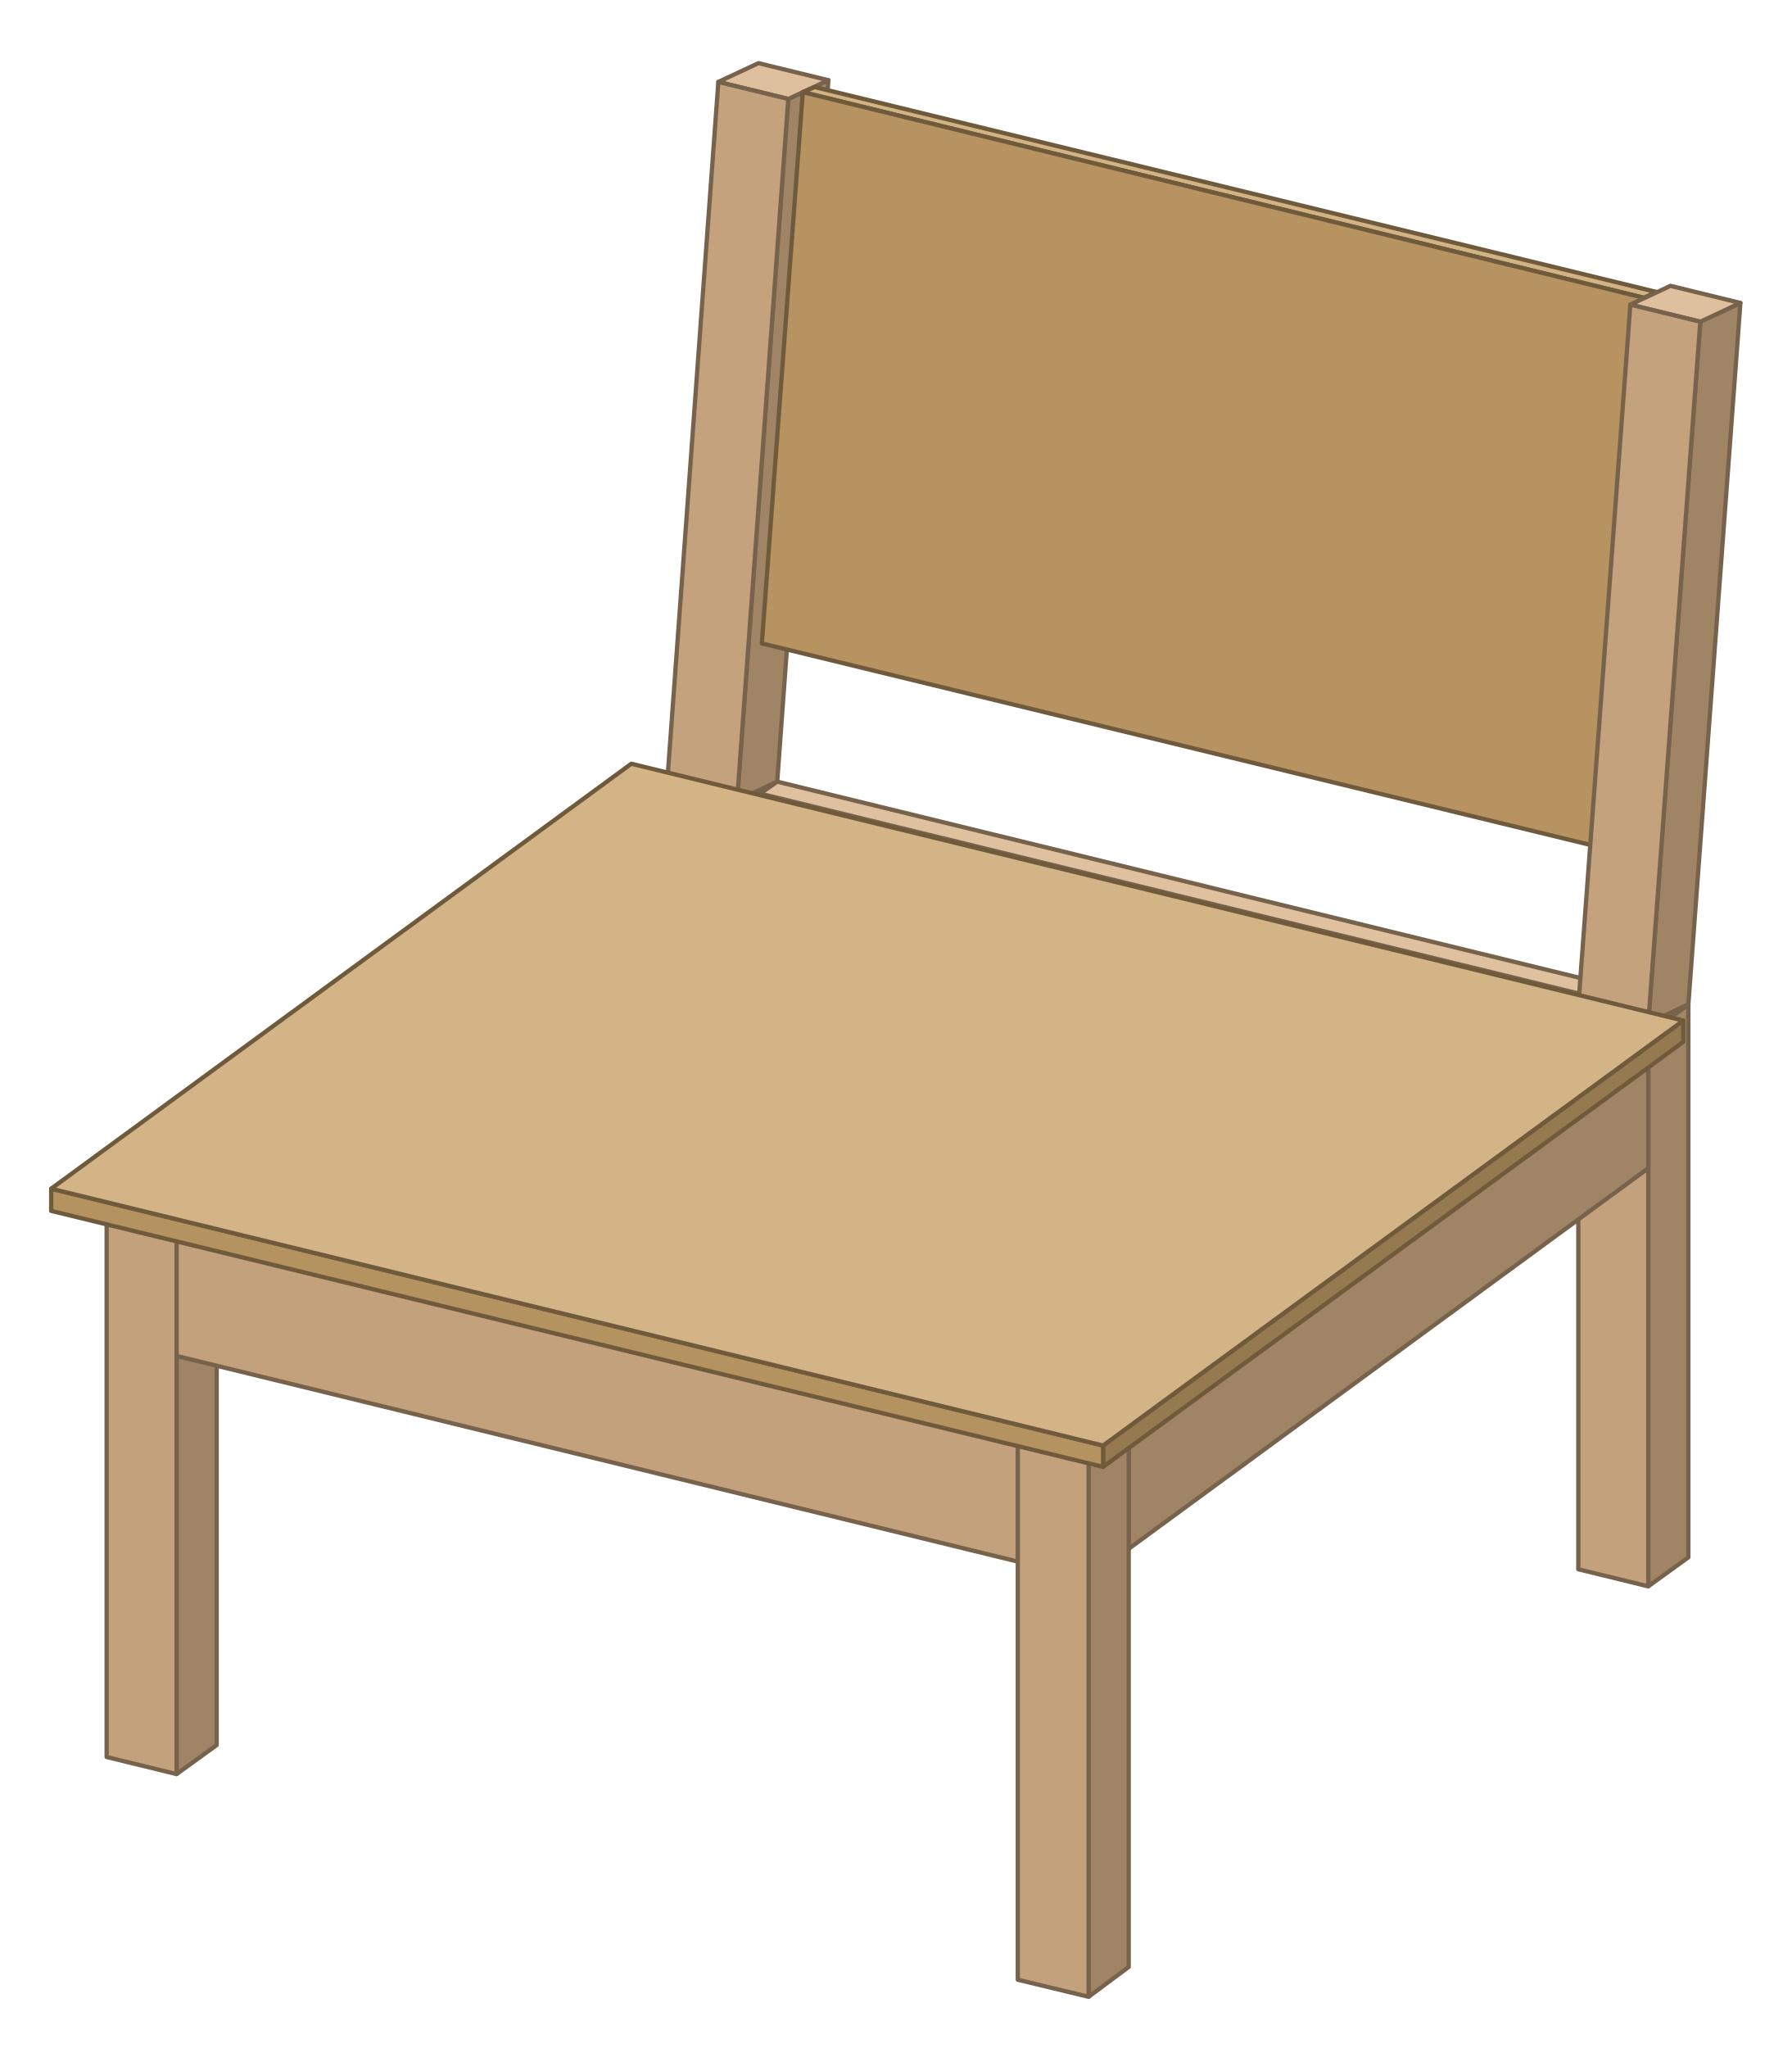
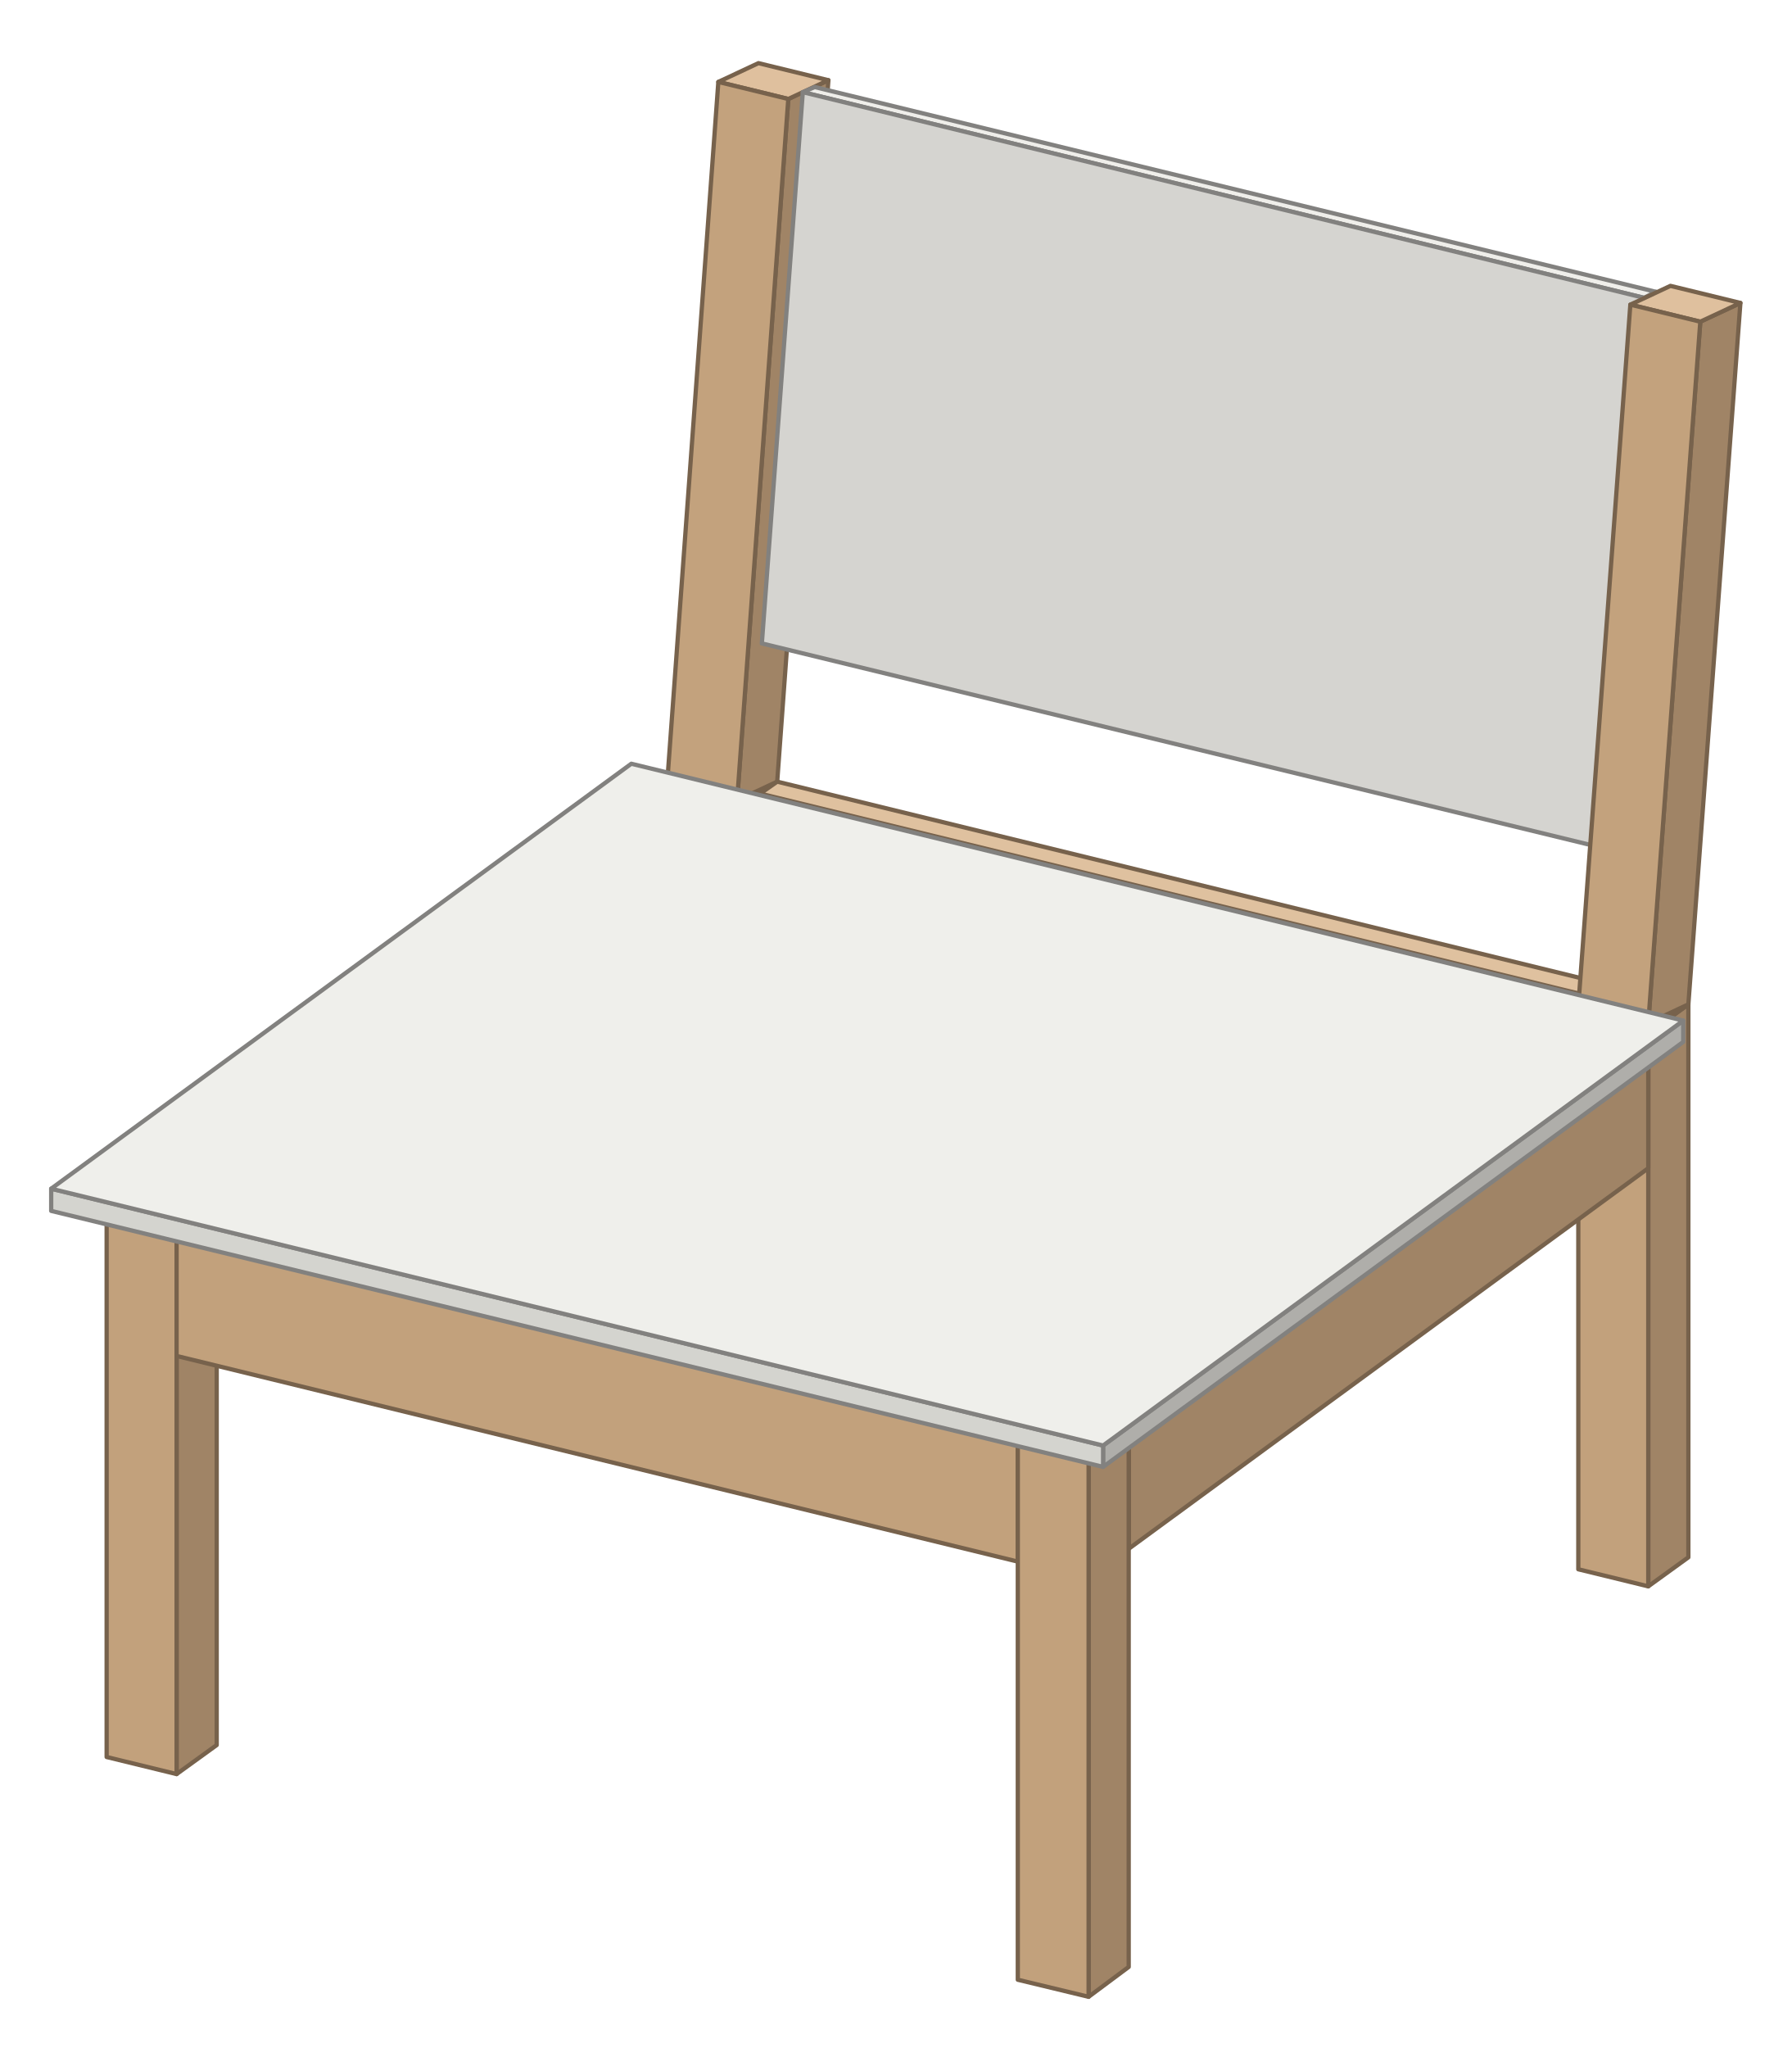
<svg xmlns="http://www.w3.org/2000/svg" viewBox="0 0 210 240" width="210" height="240" stroke-width="0.5" stroke-linejoin="round">
  <path d="M86.3,159.9L91.1,156.4L91.1,91.6L86.3,95.1Z" fill="#a08466" stroke="#77624c" />
  <path d="M78.1,157.9L86.3,159.9L86.3,95.1L78.1,93.1Z" fill="#c2a17c" stroke="#77624c" />
  <path d="M78.1,93.1L86.3,95.1L91.1,91.6L82.9,89.6Z" fill="#dfc19f" stroke="#77624c" />
  <path d="M86.4,93.8L91.1,91.6L97.1,9.4L92.4,11.6Z" fill="#a08466" stroke="#77624c" />
  <path d="M84.2,9.6L92.4,11.6L97.1,9.4L88.9,7.4Z" fill="#dfc09e" stroke="#77624c" />
  <path d="M78.2,91.8L86.4,93.8L92.4,11.6L84.2,9.6Z" fill="#c3a27d" stroke="#77624c" />
  <path d="M187.8,132.9L189.7,131.4L189.7,115.7L187.8,117.1Z" fill="#a08466" stroke="#77624c" />
  <path d="M89.1,108.8L187.8,132.9L187.8,117.1L89.1,93Z" fill="#c2a17c" stroke="#77624c" />
  <path d="M89.1,93L187.8,117.1L189.7,115.7L91.1,91.6Z" fill="#dfc19f" stroke="#77624c" />
  <path d="M193.2,185.9L197.9,182.5L197.9,117.7L193.2,121.1Z" fill="#a08466" stroke="#77624c" />
  <path d="M185,183.9L193.2,185.9L193.2,121.1L185,119.1Z" fill="#c2a17c" stroke="#77624c" />
  <path d="M185,119.1L193.2,121.1L197.9,117.7L189.7,115.7Z" fill="#dfc19f" stroke="#77624c" />
-   <path d="M188,99.4L189.4,98.7L194.1,34.2L192.7,34.9Z" fill="#95794f" stroke="#6f5a3b" />
-   <path d="M94.1,10.8L192.7,34.9L194.1,34.2L95.5,10.2Z" fill="#d2b384" stroke="#6f5a3b" />
-   <path d="M89.3,75.4L188,99.4L192.7,34.9L94.1,10.8Z" fill="#b69361" stroke="#6f5a3b" />
+   <path d="M188,99.4L189.4,98.7L194.1,34.2L192.7,34.9Z" fill="#afaeaa" stroke="#82817f" />
+   <path d="M94.1,10.8L192.7,34.9L194.1,34.2L95.5,10.2Z" fill="#efeeea" stroke="#82817f" />
+   <path d="M89.3,75.4L188,99.4L192.7,34.9L94.1,10.8Z" fill="#d5d4d0" stroke="#82817f" />
  <path d="M20.7,154.3L81.6,109.7L81.6,93.9L20.7,138.5Z" fill="#a08466" stroke="#77624c" />
  <path d="M17.2,153.4L20.7,154.3L20.7,138.5L17.2,137.6Z" fill="#c2a17c" stroke="#77624c" />
  <path d="M17.2,137.6L20.7,138.5L81.6,93.9L78.1,93.1Z" fill="#dfc19f" stroke="#77624c" />
  <path d="M193.2,119.9L197.9,117.7L204,35.5L199.3,37.7Z" fill="#a08466" stroke="#77624c" />
  <path d="M191.1,35.7L199.3,37.7L204,35.5L195.8,33.5Z" fill="#dfc09e" stroke="#77624c" />
  <path d="M185,117.9L193.2,119.9L199.3,37.7L191.1,35.7Z" fill="#c3a27d" stroke="#77624c" />
  <path d="M20.7,207.9L25.4,204.5L25.4,139.7L20.7,143.1Z" fill="#a08466" stroke="#77624c" />
  <path d="M12.5,205.9L20.7,207.9L20.7,143.1L12.5,141.1Z" fill="#c2a17c" stroke="#77624c" />
  <path d="M12.5,141.1L20.7,143.1L25.4,139.7L17.2,137.6Z" fill="#dfc19f" stroke="#77624c" />
  <path d="M132.3,181.5L193.2,136.9L193.2,121.1L132.3,165.7Z" fill="#a08466" stroke="#77624c" />
  <path d="M128.9,180.7L132.3,181.5L132.3,165.7L128.9,164.9Z" fill="#c2a17c" stroke="#77624c" />
  <path d="M128.9,164.9L132.3,165.7L193.2,121.1L189.8,120.3Z" fill="#dfc19f" stroke="#77624c" />
  <path d="M119.3,183L121.3,181.5L121.3,165.7L119.3,167.2Z" fill="#a08466" stroke="#77624c" />
  <path d="M20.7,158.9L119.3,183L119.3,167.2L20.7,143.1Z" fill="#c2a17c" stroke="#77624c" />
  <path d="M20.7,143.1L119.3,167.2L121.3,165.7L22.7,141.7Z" fill="#dfc19f" stroke="#77624c" />
  <path d="M127.6,234L132.3,230.5L132.3,165.7L127.6,169.2Z" fill="#a08466" stroke="#77624c" />
  <path d="M119.3,232L127.6,234L127.6,169.2L119.3,167.2Z" fill="#c2a17c" stroke="#77624c" />
  <path d="M119.3,167.2L127.6,169.2L132.3,165.7L124.1,163.7Z" fill="#dfc19f" stroke="#77624c" />
-   <path d="M129.3,171.9L197.3,122.1L197.3,119.6L129.3,169.4Z" fill="#95794f" stroke="#6f5a3b" />
-   <path d="M6,141.9L129.3,171.9L129.3,169.4L6,139.3Z" fill="#b59360" stroke="#6f5a3b" />
-   <path d="M6,139.3L129.3,169.4L197.3,119.6L74,89.5Z" fill="#d3b486" stroke="#6f5a3b" />
+   <path d="M129.3,171.9L197.3,122.1L197.3,119.6L129.3,169.4Z" fill="#afaeaa" stroke="#82817f" />
+   <path d="M6,141.9L129.3,171.9L129.3,169.4L6,139.3Z" fill="#d4d4cf" stroke="#82817f" />
+   <path d="M6,139.3L129.3,169.4L197.3,119.6L74,89.5Z" fill="#efefeb" stroke="#82817f" />
</svg>
